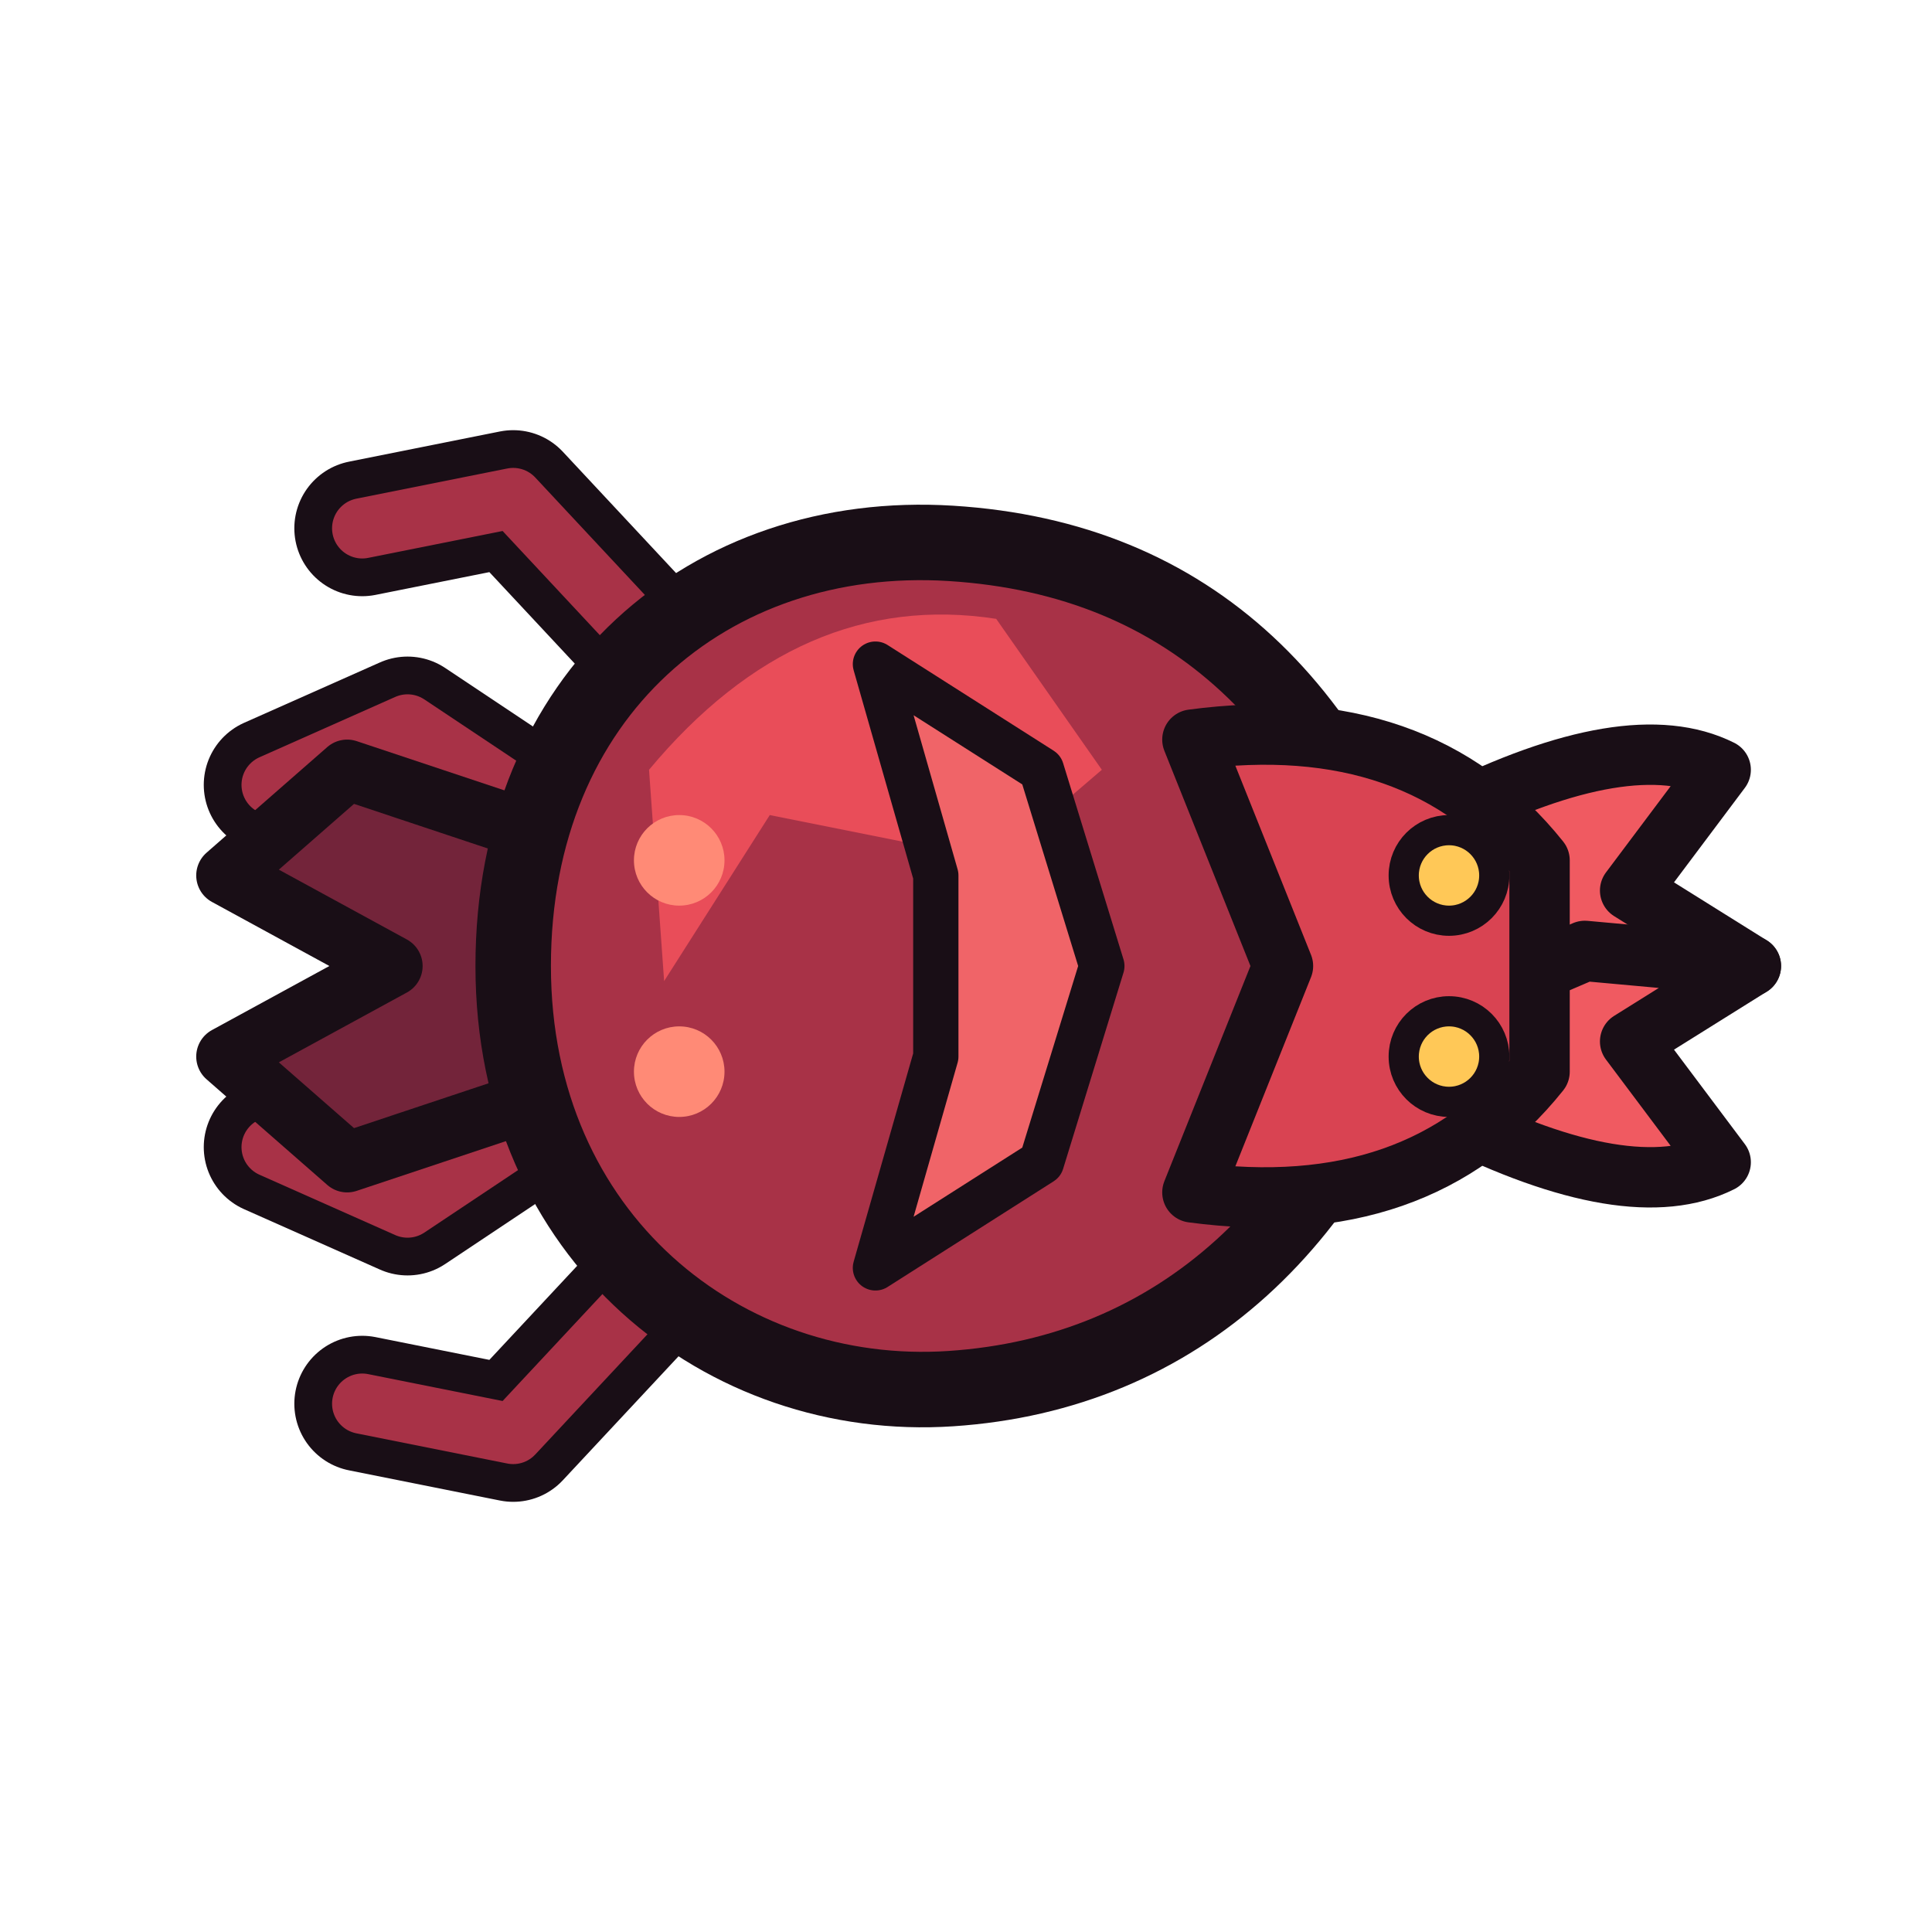
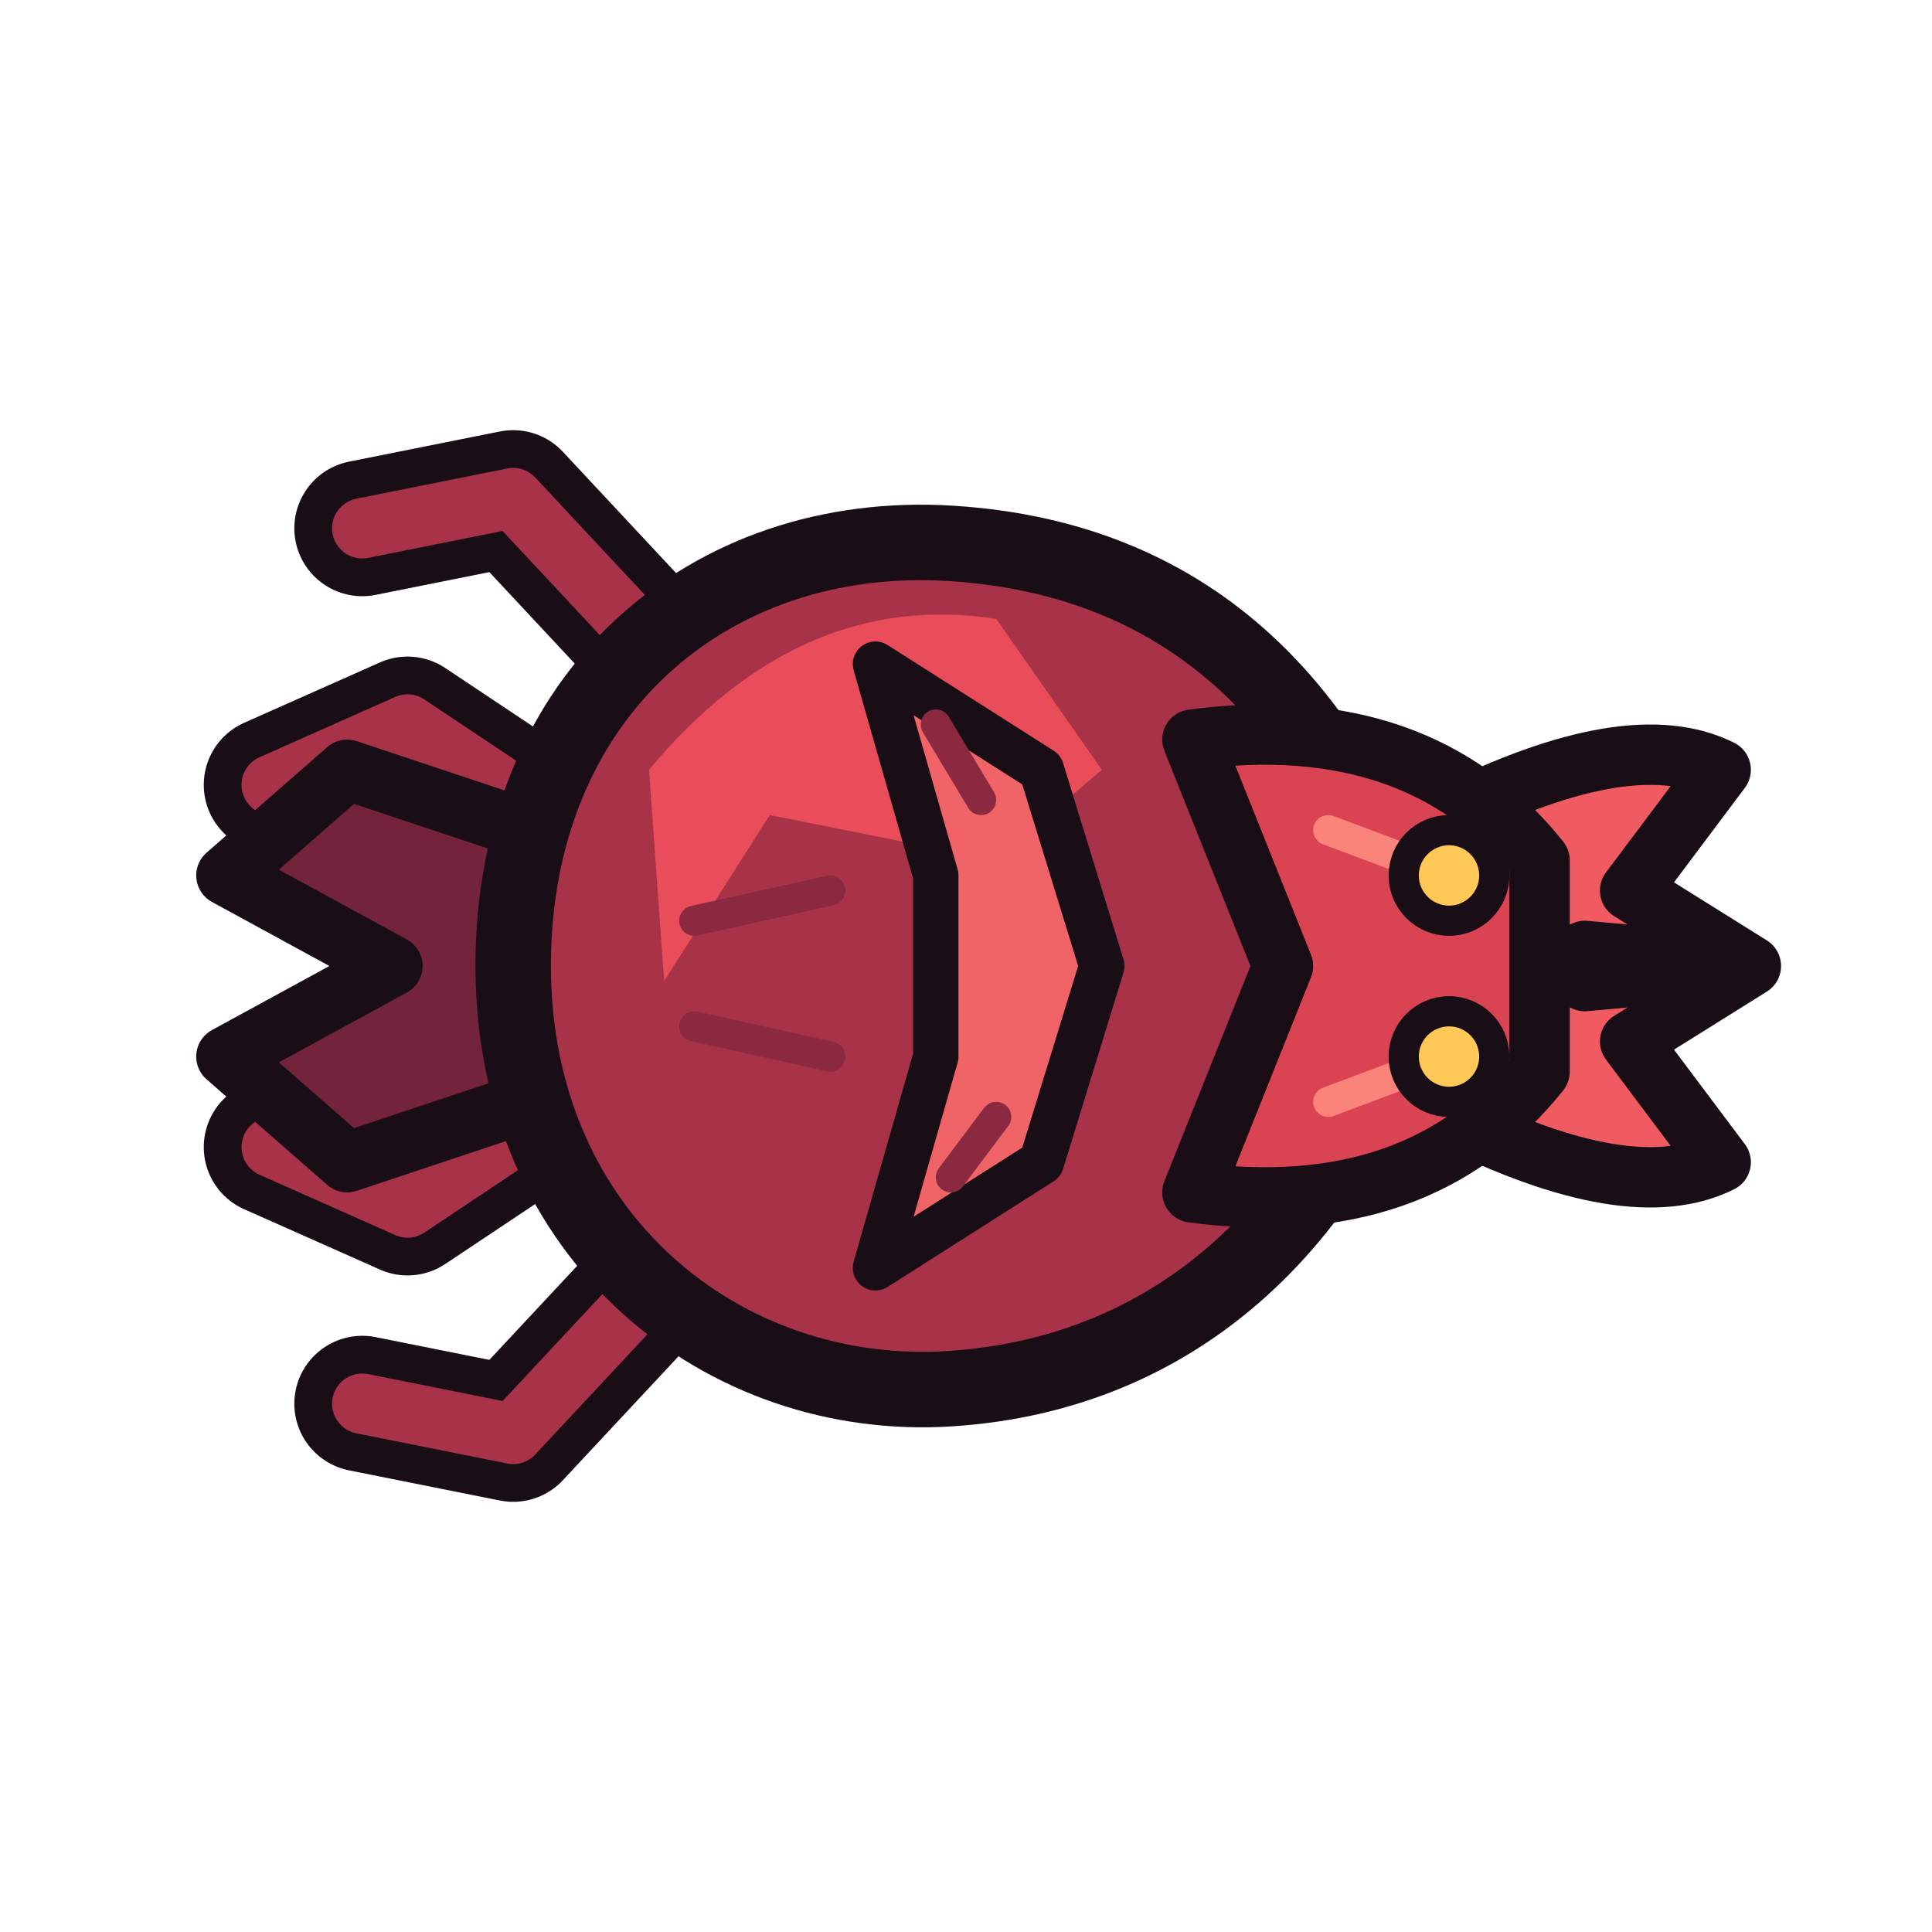
<svg xmlns="http://www.w3.org/2000/svg" width="128" height="128" viewBox="0 0 128 128" stroke-linecap="round" stroke-linejoin="round">
  <g fill="none" stroke="#190e16" stroke-width="9">
    <path d="M48 48 34 33 24 35" />
    <path d="M42 58 27 48 18 52" />
    <path d="M48 80 34 95 24 93" />
    <path d="M42 70 27 80 18 76" />
  </g>
  <g fill="none" stroke="#a83247" stroke-width="4">
    <path d="M48 48 34 33 24 35" />
    <path d="M42 58 27 48 18 52" />
    <path d="M48 80 34 95 24 93" />
    <path d="M42 70 27 80 18 76" />
  </g>
  <g stroke="#190e16" stroke-width="4">
    <path d="M38 56 23 51 15 58 26 64 15 70 23 77 38 72Z" fill="#73243a" />
-     <path d="M96 54Q108 48 114 51L108 59 116 64 105 65 98 62Z" fill="#f05a61" />
-     <path d="M105 63 116 64 108 69 114 77Q108 80 96 74L98 66Z" fill="#f05a61" />
+     <path d="M96 54Q108 48 114 51L108 59 116 64 105 65 98 62ZM105 63 116 64 108 69 114 77Q108 80 96 74L98 66Z" fill="#f05a61" />
    <path d="M34 64C34 46 47 35 63 36S89 47 94 64C89 81 78 91 63 92S34 82 34 64Z" fill="#a83247" stroke-width="5" />
    <path d="M43 51Q53 39 66 41L73 51 66 57 51 54 44 65Z" fill="#e94d59" stroke="none" />
    <path d="M58 44 69 51 73 64 69 77 58 84 62 70 62 58Z" fill="#f06468" stroke-width="3" />
-     <path d="M79 49Q94 47 102 57L102 71Q94 81 79 79L85 64Z" fill="#d94352" />
-     <circle cx="45" cy="57" r="3" fill="#ff8a76" stroke="none" />
-     <circle cx="45" cy="71" r="3" fill="#ff8a76" stroke="none" />
+     <path d="M46 61 55 59M46 68 55 70M62 48 65 53M63 78 66 74" stroke="#8b2940" stroke-width="2" />
+     <path d="M79 49Q94 47 102 57V71Q94 81 79 79L85 64Z" fill="#d94352" />
+     <path d="M88 55 96 58M88 73 96 70" stroke="#fa847a" stroke-width="2" />
    <circle cx="96" cy="58" r="3" fill="#ffc857" stroke-width="2" />
    <circle cx="96" cy="70" r="3" fill="#ffc857" stroke-width="2" />
  </g>
</svg>
